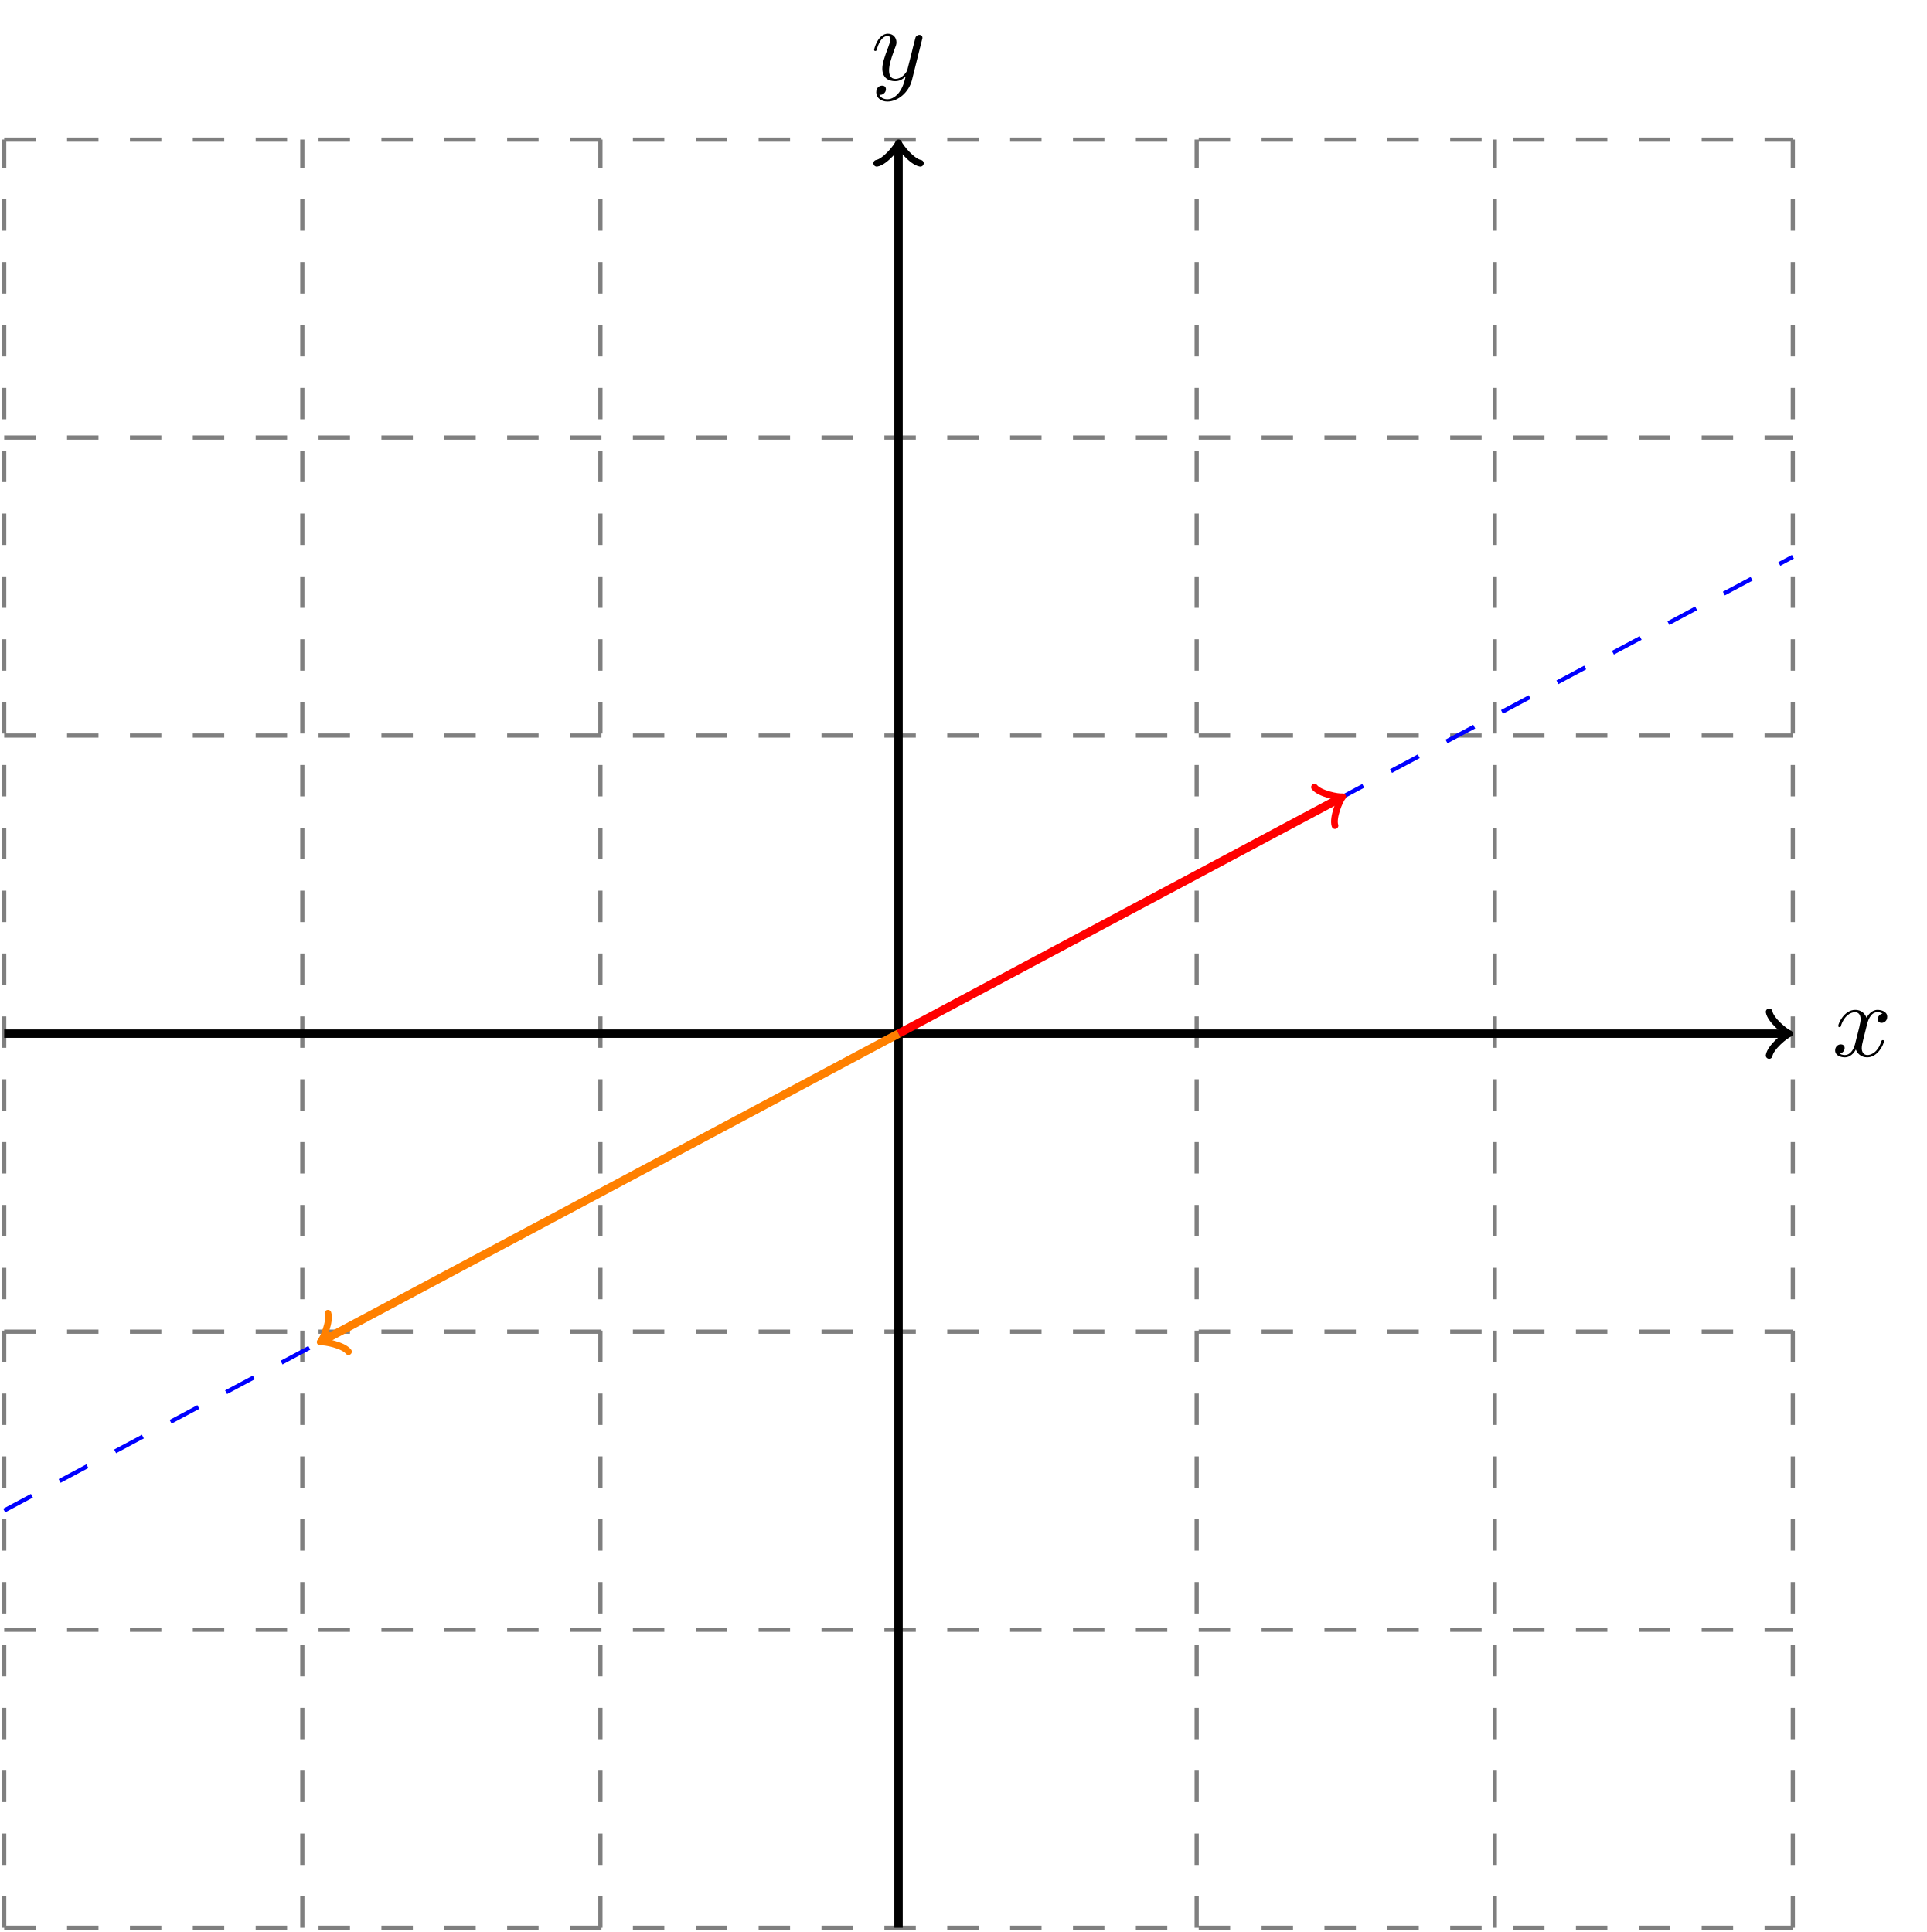
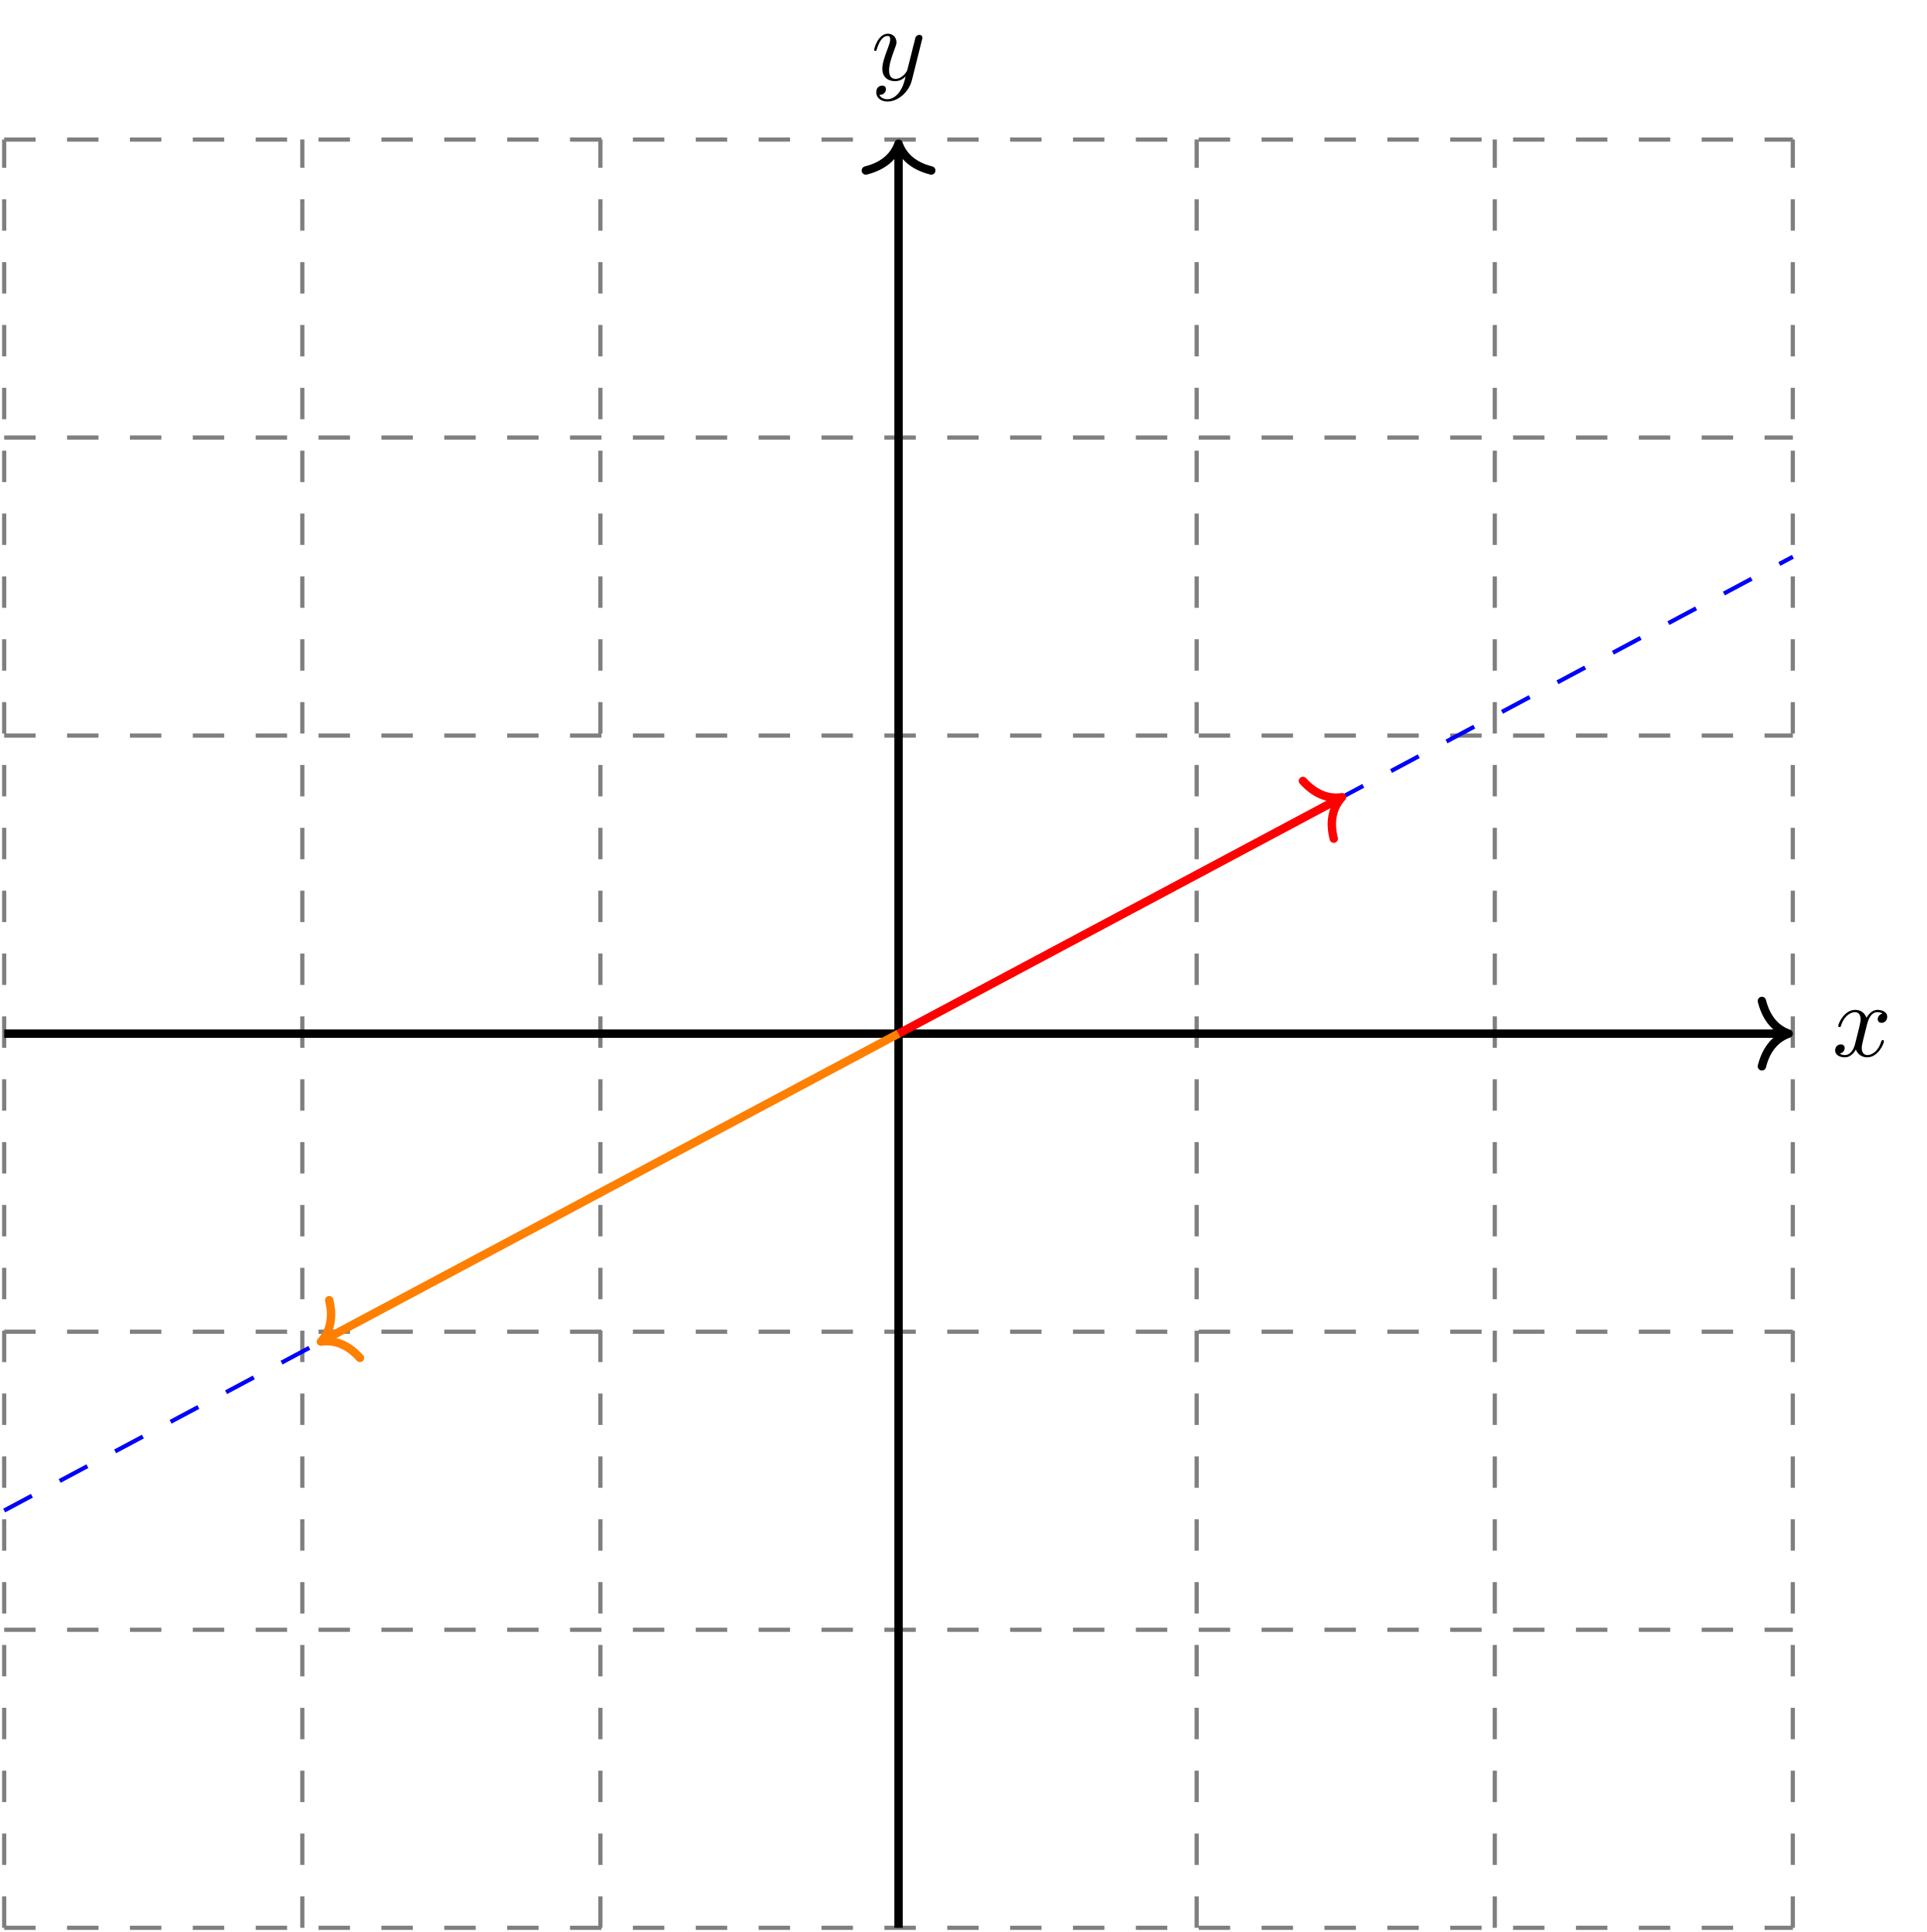
- <svg xmlns="http://www.w3.org/2000/svg" xmlns:xlink="http://www.w3.org/1999/xlink" width="183.211pt" height="183.743pt" viewBox="0 0 183.211 183.743" version="1.1" id="svg51">
-   <defs id="defs17">
-     <g id="g9">
-       <g id="glyph-0-0" />
-       <g id="glyph-0-1">
-         <path d="M 3.328 -3.016 C 3.391 -3.266 3.625 -4.188 4.312 -4.188 C 4.359 -4.188 4.609 -4.188 4.812 -4.062 C 4.531 -4 4.344 -3.766 4.344 -3.516 C 4.344 -3.359 4.453 -3.172 4.719 -3.172 C 4.938 -3.172 5.25 -3.344 5.25 -3.75 C 5.25 -4.266 4.672 -4.406 4.328 -4.406 C 3.75 -4.406 3.406 -3.875 3.281 -3.656 C 3.031 -4.312 2.5 -4.406 2.203 -4.406 C 1.172 -4.406 0.594 -3.125 0.594 -2.875 C 0.594 -2.766 0.703 -2.766 0.719 -2.766 C 0.797 -2.766 0.828 -2.797 0.844 -2.875 C 1.188 -3.938 1.844 -4.188 2.188 -4.188 C 2.375 -4.188 2.719 -4.094 2.719 -3.516 C 2.719 -3.203 2.547 -2.547 2.188 -1.141 C 2.031 -0.531 1.672 -0.109 1.234 -0.109 C 1.172 -0.109 0.953 -0.109 0.734 -0.234 C 0.984 -0.297 1.203 -0.5 1.203 -0.781 C 1.203 -1.047 0.984 -1.125 0.844 -1.125 C 0.531 -1.125 0.297 -0.875 0.297 -0.547 C 0.297 -0.094 0.781 0.109 1.219 0.109 C 1.891 0.109 2.25 -0.594 2.266 -0.641 C 2.391 -0.281 2.75 0.109 3.344 0.109 C 4.375 0.109 4.938 -1.172 4.938 -1.422 C 4.938 -1.531 4.859 -1.531 4.828 -1.531 C 4.734 -1.531 4.719 -1.484 4.688 -1.422 C 4.359 -0.344 3.688 -0.109 3.375 -0.109 C 2.984 -0.109 2.828 -0.422 2.828 -0.766 C 2.828 -0.984 2.875 -1.203 2.984 -1.641 Z M 3.328 -3.016 " id="path3" />
-       </g>
-       <g id="glyph-0-2">
-         <path d="M 4.844 -3.797 C 4.891 -3.938 4.891 -3.953 4.891 -4.031 C 4.891 -4.203 4.75 -4.297 4.594 -4.297 C 4.5 -4.297 4.344 -4.234 4.25 -4.094 C 4.234 -4.031 4.141 -3.734 4.109 -3.547 C 4.031 -3.297 3.969 -3.016 3.906 -2.75 L 3.453 -0.953 C 3.422 -0.812 2.984 -0.109 2.328 -0.109 C 1.828 -0.109 1.719 -0.547 1.719 -0.922 C 1.719 -1.375 1.891 -2 2.219 -2.875 C 2.375 -3.281 2.422 -3.391 2.422 -3.594 C 2.422 -4.031 2.109 -4.406 1.609 -4.406 C 0.656 -4.406 0.297 -2.953 0.297 -2.875 C 0.297 -2.766 0.391 -2.766 0.406 -2.766 C 0.516 -2.766 0.516 -2.797 0.562 -2.953 C 0.844 -3.891 1.234 -4.188 1.578 -4.188 C 1.656 -4.188 1.828 -4.188 1.828 -3.875 C 1.828 -3.625 1.719 -3.359 1.656 -3.172 C 1.25 -2.109 1.078 -1.547 1.078 -1.078 C 1.078 -0.188 1.703 0.109 2.297 0.109 C 2.688 0.109 3.016 -0.062 3.297 -0.344 C 3.172 0.172 3.047 0.672 2.656 1.203 C 2.391 1.531 2.016 1.828 1.562 1.828 C 1.422 1.828 0.969 1.797 0.797 1.406 C 0.953 1.406 1.094 1.406 1.219 1.281 C 1.328 1.203 1.422 1.062 1.422 0.875 C 1.422 0.562 1.156 0.531 1.062 0.531 C 0.828 0.531 0.5 0.688 0.5 1.172 C 0.5 1.672 0.938 2.047 1.562 2.047 C 2.578 2.047 3.609 1.141 3.891 0.016 Z M 4.844 -3.797 " id="path6" />
-       </g>
+ <svg xmlns="http://www.w3.org/2000/svg" xmlns:xlink="http://www.w3.org/1999/xlink" width="183.211pt" height="183.743pt" viewBox="0 0 183.211 183.743" version="1.2" id="svg54">
+   <defs id="defs19">
+     <g id="g11">
+       <symbol overflow="visible" id="glyph0-0">
+         <path style="stroke:none;" d="" id="path2" />
+       </symbol>
+       <symbol overflow="visible" id="glyph0-1">
+         <path style="stroke:none;" d="M 3.328 -3.016 C 3.391 -3.266 3.625 -4.188 4.312 -4.188 C 4.359 -4.188 4.609 -4.188 4.812 -4.062 C 4.531 -4 4.344 -3.766 4.344 -3.516 C 4.344 -3.359 4.453 -3.172 4.719 -3.172 C 4.938 -3.172 5.25 -3.344 5.25 -3.75 C 5.25 -4.266 4.672 -4.406 4.328 -4.406 C 3.75 -4.406 3.406 -3.875 3.281 -3.656 C 3.031 -4.312 2.5 -4.406 2.203 -4.406 C 1.172 -4.406 0.594 -3.125 0.594 -2.875 C 0.594 -2.766 0.703 -2.766 0.719 -2.766 C 0.797 -2.766 0.828 -2.797 0.844 -2.875 C 1.188 -3.938 1.844 -4.188 2.188 -4.188 C 2.375 -4.188 2.719 -4.094 2.719 -3.516 C 2.719 -3.203 2.547 -2.547 2.188 -1.141 C 2.031 -0.531 1.672 -0.109 1.234 -0.109 C 1.172 -0.109 0.953 -0.109 0.734 -0.234 C 0.984 -0.297 1.203 -0.5 1.203 -0.781 C 1.203 -1.047 0.984 -1.125 0.844 -1.125 C 0.531 -1.125 0.297 -0.875 0.297 -0.547 C 0.297 -0.094 0.781 0.109 1.219 0.109 C 1.891 0.109 2.25 -0.594 2.266 -0.641 C 2.391 -0.281 2.75 0.109 3.344 0.109 C 4.375 0.109 4.938 -1.172 4.938 -1.422 C 4.938 -1.531 4.859 -1.531 4.828 -1.531 C 4.734 -1.531 4.719 -1.484 4.688 -1.422 C 4.359 -0.344 3.688 -0.109 3.375 -0.109 C 2.984 -0.109 2.828 -0.422 2.828 -0.766 C 2.828 -0.984 2.875 -1.203 2.984 -1.641 Z M 3.328 -3.016 " id="path5" />
+       </symbol>
+       <symbol overflow="visible" id="glyph0-2">
+         <path style="stroke:none;" d="M 4.844 -3.797 C 4.891 -3.938 4.891 -3.953 4.891 -4.031 C 4.891 -4.203 4.75 -4.297 4.594 -4.297 C 4.5 -4.297 4.344 -4.234 4.25 -4.094 C 4.234 -4.031 4.141 -3.734 4.109 -3.547 C 4.031 -3.297 3.969 -3.016 3.906 -2.75 L 3.453 -0.953 C 3.422 -0.812 2.984 -0.109 2.328 -0.109 C 1.828 -0.109 1.719 -0.547 1.719 -0.922 C 1.719 -1.375 1.891 -2 2.219 -2.875 C 2.375 -3.281 2.422 -3.391 2.422 -3.594 C 2.422 -4.031 2.109 -4.406 1.609 -4.406 C 0.656 -4.406 0.297 -2.953 0.297 -2.875 C 0.297 -2.766 0.391 -2.766 0.406 -2.766 C 0.516 -2.766 0.516 -2.797 0.562 -2.953 C 0.844 -3.891 1.234 -4.188 1.578 -4.188 C 1.656 -4.188 1.828 -4.188 1.828 -3.875 C 1.828 -3.625 1.719 -3.359 1.656 -3.172 C 1.25 -2.109 1.078 -1.547 1.078 -1.078 C 1.078 -0.188 1.703 0.109 2.297 0.109 C 2.688 0.109 3.016 -0.062 3.297 -0.344 C 3.172 0.172 3.047 0.672 2.656 1.203 C 2.391 1.531 2.016 1.828 1.562 1.828 C 1.422 1.828 0.969 1.797 0.797 1.406 C 0.953 1.406 1.094 1.406 1.219 1.281 C 1.328 1.203 1.422 1.062 1.422 0.875 C 1.422 0.562 1.156 0.531 1.062 0.531 C 0.828 0.531 0.5 0.688 0.5 1.172 C 0.5 1.672 0.938 2.047 1.562 2.047 C 2.578 2.047 3.609 1.141 3.891 0.016 Z M 4.844 -3.797 " id="path8" />
+       </symbol>
    </g>
-     <clipPath id="clip-0">
-       <path clip-rule="nonzero" d="M 0 13 L 171 13 L 171 183.742 L 0 183.742 Z M 0 13 " id="path11" />
+     <clipPath id="clip1">
+       <path d="M 0 13 L 171 13 L 171 183.742 L 0 183.742 Z M 0 13 " id="path13" />
    </clipPath>
-     <clipPath id="clip-1">
-       <path clip-rule="nonzero" d="M 85 13 L 86 13 L 86 183.742 L 85 183.742 Z M 85 13 " id="path14" />
+     <clipPath id="clip2">
+       <path d="M 85 13 L 86 13 L 86 183.742 L 85 183.742 Z M 85 13 " id="path16" />
    </clipPath>
  </defs>
-   <g clip-path="url(#clip-0)" id="g21">
-     <path fill="none" stroke-width="0.399" stroke-linecap="butt" stroke-linejoin="miter" stroke="#7f7f7f" stroke-opacity="1" stroke-dasharray="2.989, 2.989" stroke-miterlimit="10" d="M -85.04,-85.039 H 85.039 M -85.04,-56.695 H 85.039 M -85.04,-28.347 H 85.039 M -85.04,3.125e-4 H 85.039 M -85.04,28.348 H 85.039 M -85.04,56.692 H 85.039 M -85.04,85.032 H 85.039 M -85.04,-85.039 V 85.039 M -56.692,-85.039 V 85.039 M -28.348,-85.039 V 85.039 M -5e-4,-85.039 V 85.039 M 28.347,-85.039 V 85.039 M 56.695,-85.039 V 85.039 M 85.031,-85.039 V 85.039" transform="matrix(1,0,0,-1,85.438,98.305)" id="path19" />
+   <g id="surface1">
+     <g clip-path="url(#clip1)" clip-rule="nonzero" id="g23">
+       <path style="fill:none;stroke:#7f7f7f;stroke-width:0.399;stroke-linecap:butt;stroke-linejoin:miter;stroke-miterlimit:10;stroke-dasharray:2.989, 2.989;stroke-opacity:1" d="M -85.04,-85.039 H 85.039 M -85.04,-56.695 H 85.039 M -85.04,-28.347 H 85.039 M -85.04,3.125e-4 H 85.039 M -85.04,28.348 H 85.039 M -85.04,56.692 H 85.039 M -85.04,85.032 H 85.039 M -85.04,-85.039 V 85.039 M -56.692,-85.039 V 85.039 M -28.348,-85.039 V 85.039 M -5e-4,-85.039 V 85.039 M 28.347,-85.039 V 85.039 M 56.695,-85.039 V 85.039 M 85.031,-85.039 V 85.039" transform="matrix(1,0,0,-1,85.438,98.305)" id="path21" />
+     </g>
+     <path style="fill:none;stroke:#000000;stroke-width:0.797;stroke-linecap:butt;stroke-linejoin:miter;stroke-miterlimit:10;stroke-opacity:1" d="M -85.04,3.125e-4 H 84.242" transform="matrix(1,0,0,-1,85.438,98.305)" id="path25" />
+     <path style="fill:none;stroke:#000000;stroke-width:0.797;stroke-linecap:round;stroke-linejoin:round;stroke-miterlimit:10;stroke-opacity:1" d="M -2.549,3.11 C -2.084,1.242 -1.045,0.364 -0.002,3.125e-4 -1.045,-0.363 -2.084,-1.246 -2.549,-3.109" transform="matrix(1,0,0,-1,170.0799,98.305)" id="path27" />
+     <g style="fill:#000000;fill-opacity:1" id="g31">
+       <use xlink:href="#glyph0-1" x="174.196" y="100.45" id="use29" />
+     </g>
+     <g clip-path="url(#clip2)" clip-rule="nonzero" id="g35">
+       <path style="fill:none;stroke:#000000;stroke-width:0.797;stroke-linecap:butt;stroke-linejoin:miter;stroke-miterlimit:10;stroke-opacity:1" d="M -5e-4,-85.039 V 84.243" transform="matrix(1,0,0,-1,85.438,98.305)" id="path33" />
+     </g>
+     <path style="fill:none;stroke:#000000;stroke-width:0.797;stroke-linecap:round;stroke-linejoin:round;stroke-miterlimit:10;stroke-opacity:1" d="M -2.552,3.11 C -2.083,1.243 -1.048,0.364 -9.825e-4,5e-4 -1.048,-0.363 -2.083,-1.246 -2.552,-3.113" transform="matrix(0,-1,-1,0,85.438,13.66308)" id="path37" />
+     <g style="fill:#000000;fill-opacity:1" id="g41">
+       <use xlink:href="#glyph0-2" x="82.817" y="7.61" id="use39" />
+     </g>
+     <path style="fill:none;stroke:#0000ff;stroke-width:0.399;stroke-linecap:butt;stroke-linejoin:miter;stroke-miterlimit:10;stroke-dasharray:2.989, 2.989;stroke-opacity:1" d="M -85.04,-45.355 85.039,45.356" transform="matrix(1,0,0,-1,85.438,98.305)" id="path43" />
+     <path style="fill:none;stroke:#ff0000;stroke-width:0.797;stroke-linecap:butt;stroke-linejoin:miter;stroke-miterlimit:10;stroke-opacity:1" d="M -5e-4,3.125e-4 41.816,22.301" transform="matrix(1,0,0,-1,85.438,98.305)" id="path45" />
+     <path style="fill:none;stroke:#ff0000;stroke-width:0.797;stroke-linecap:round;stroke-linejoin:round;stroke-miterlimit:10;stroke-opacity:1" d="M -2.552,3.112 C -2.083,1.242 -1.048,0.362 -0.002,-7.09057e-4 -1.046,-0.365 -2.086,-1.244 -2.551,-3.112" transform="matrix(0.88234,-0.47058,-0.47058,-0.88234,127.6066,75.81501)" id="path47" />
+     <path style="fill:none;stroke:#ff7f00;stroke-width:0.797;stroke-linecap:butt;stroke-linejoin:miter;stroke-miterlimit:10;stroke-opacity:1" d="M -5e-4,3.125e-4 -54.575,-29.105" transform="matrix(1,0,0,-1,85.438,98.305)" id="path49" />
+     <path style="fill:none;stroke:#ff7f00;stroke-width:0.797;stroke-linecap:round;stroke-linejoin:round;stroke-miterlimit:10;stroke-opacity:1" d="M -2.549,3.112 C -2.084,1.244 -1.045,0.362 0.001,-0.001 -1.046,-0.363 -2.083,-1.245 -2.552,-3.111" transform="matrix(-0.88232,0.47057,0.47057,0.88232,30.51342,127.5979)" id="path51" />
  </g>
-   <path fill="none" stroke-width="0.797" stroke-linecap="butt" stroke-linejoin="miter" stroke="rgb(0%, 0%, 0%)" stroke-opacity="1" stroke-miterlimit="10" d="M -85.04 0 L 84.332 0 " transform="matrix(1, 0, 0, -1, 85.438, 98.305)" id="path23" />
-   <path fill="none" stroke-width="0.638" stroke-linecap="round" stroke-linejoin="round" stroke="rgb(0%, 0%, 0%)" stroke-opacity="1" stroke-miterlimit="10" d="M -1.552 2.071 C -1.423 1.293 -0.002 0.129 0.389 0 C -0.002 -0.129 -1.423 -1.297 -1.552 -2.074 " transform="matrix(1, 0, 0, -1, 169.7711, 98.305)" id="path25" />
-   <g fill="#000000" fill-opacity="1" id="g29">
-     <use xlink:href="#glyph-0-1" x="174.196" y="100.45" id="use27" />
-   </g>
-   <g clip-path="url(#clip-1)" id="g33">
-     <path fill="none" stroke-width="0.797" stroke-linecap="butt" stroke-linejoin="miter" stroke="#000000" stroke-opacity="1" stroke-miterlimit="10" d="M -5e-4,-85.039 V 84.332" transform="matrix(1,0,0,-1,85.438,98.305)" id="path31" />
-   </g>
-   <path fill="none" stroke-width="0.638" stroke-linecap="round" stroke-linejoin="round" stroke="rgb(0%, 0%, 0%)" stroke-opacity="1" stroke-miterlimit="10" d="M -1.555 2.071 C -1.426 1.293 -0.001 0.129 0.39 0.001 C -0.001 -0.128 -1.426 -1.296 -1.555 -2.074 " transform="matrix(0, -1, -1, 0, 85.438, 13.97195)" id="path35" />
-   <g fill="#000000" fill-opacity="1" id="g39">
-     <use xlink:href="#glyph-0-2" x="82.817" y="7.61" id="use37" />
-   </g>
-   <path fill="none" stroke-width="0.399" stroke-linecap="butt" stroke-linejoin="miter" stroke="rgb(0%, 0%, 100%)" stroke-opacity="1" stroke-dasharray="2.989 2.989" stroke-miterlimit="10" d="M -85.04 -45.355 L 85.039 45.356 " transform="matrix(1, 0, 0, -1, 85.438, 98.305)" id="path41" />
-   <path fill="none" stroke-width="0.797" stroke-linecap="butt" stroke-linejoin="miter" stroke="rgb(100%, 0%, 0%)" stroke-opacity="1" stroke-miterlimit="10" d="M -0.001 0 L 41.898 22.344 " transform="matrix(1, 0, 0, -1, 85.438, 98.305)" id="path43" />
-   <path fill="none" stroke-width="0.638" stroke-linecap="round" stroke-linejoin="round" stroke="rgb(100%, 0%, 0%)" stroke-opacity="1" stroke-miterlimit="10" d="M -1.554 2.072 C -1.424 1.294 -0 0.128 0.388 0.001 C -0 -0.129 -1.424 -1.296 -1.554 -2.072 " transform="matrix(0.88234, -0.47058, -0.47058, -0.88234, 127.3341, 75.96036)" id="path45" />
-   <path fill="none" stroke-width="0.797" stroke-linecap="butt" stroke-linejoin="miter" stroke="rgb(100%, 50%, 0%)" stroke-opacity="1" stroke-miterlimit="10" d="M -0.001 0 L -54.653 -29.148 " transform="matrix(1, 0, 0, -1, 85.438, 98.305)" id="path47" />
-   <path fill="none" stroke-width="0.638" stroke-linecap="round" stroke-linejoin="round" stroke="rgb(100%, 50%, 0%)" stroke-opacity="1" stroke-miterlimit="10" d="M -1.554 2.073 C -1.424 1.296 -0.001 0.129 0.391 0 C -0.001 -0.127 -1.424 -1.294 -1.555 -2.07 " transform="matrix(-0.88232, 0.47057, 0.47057, 0.88232, 30.78593, 127.4526)" id="path49" />
</svg>
